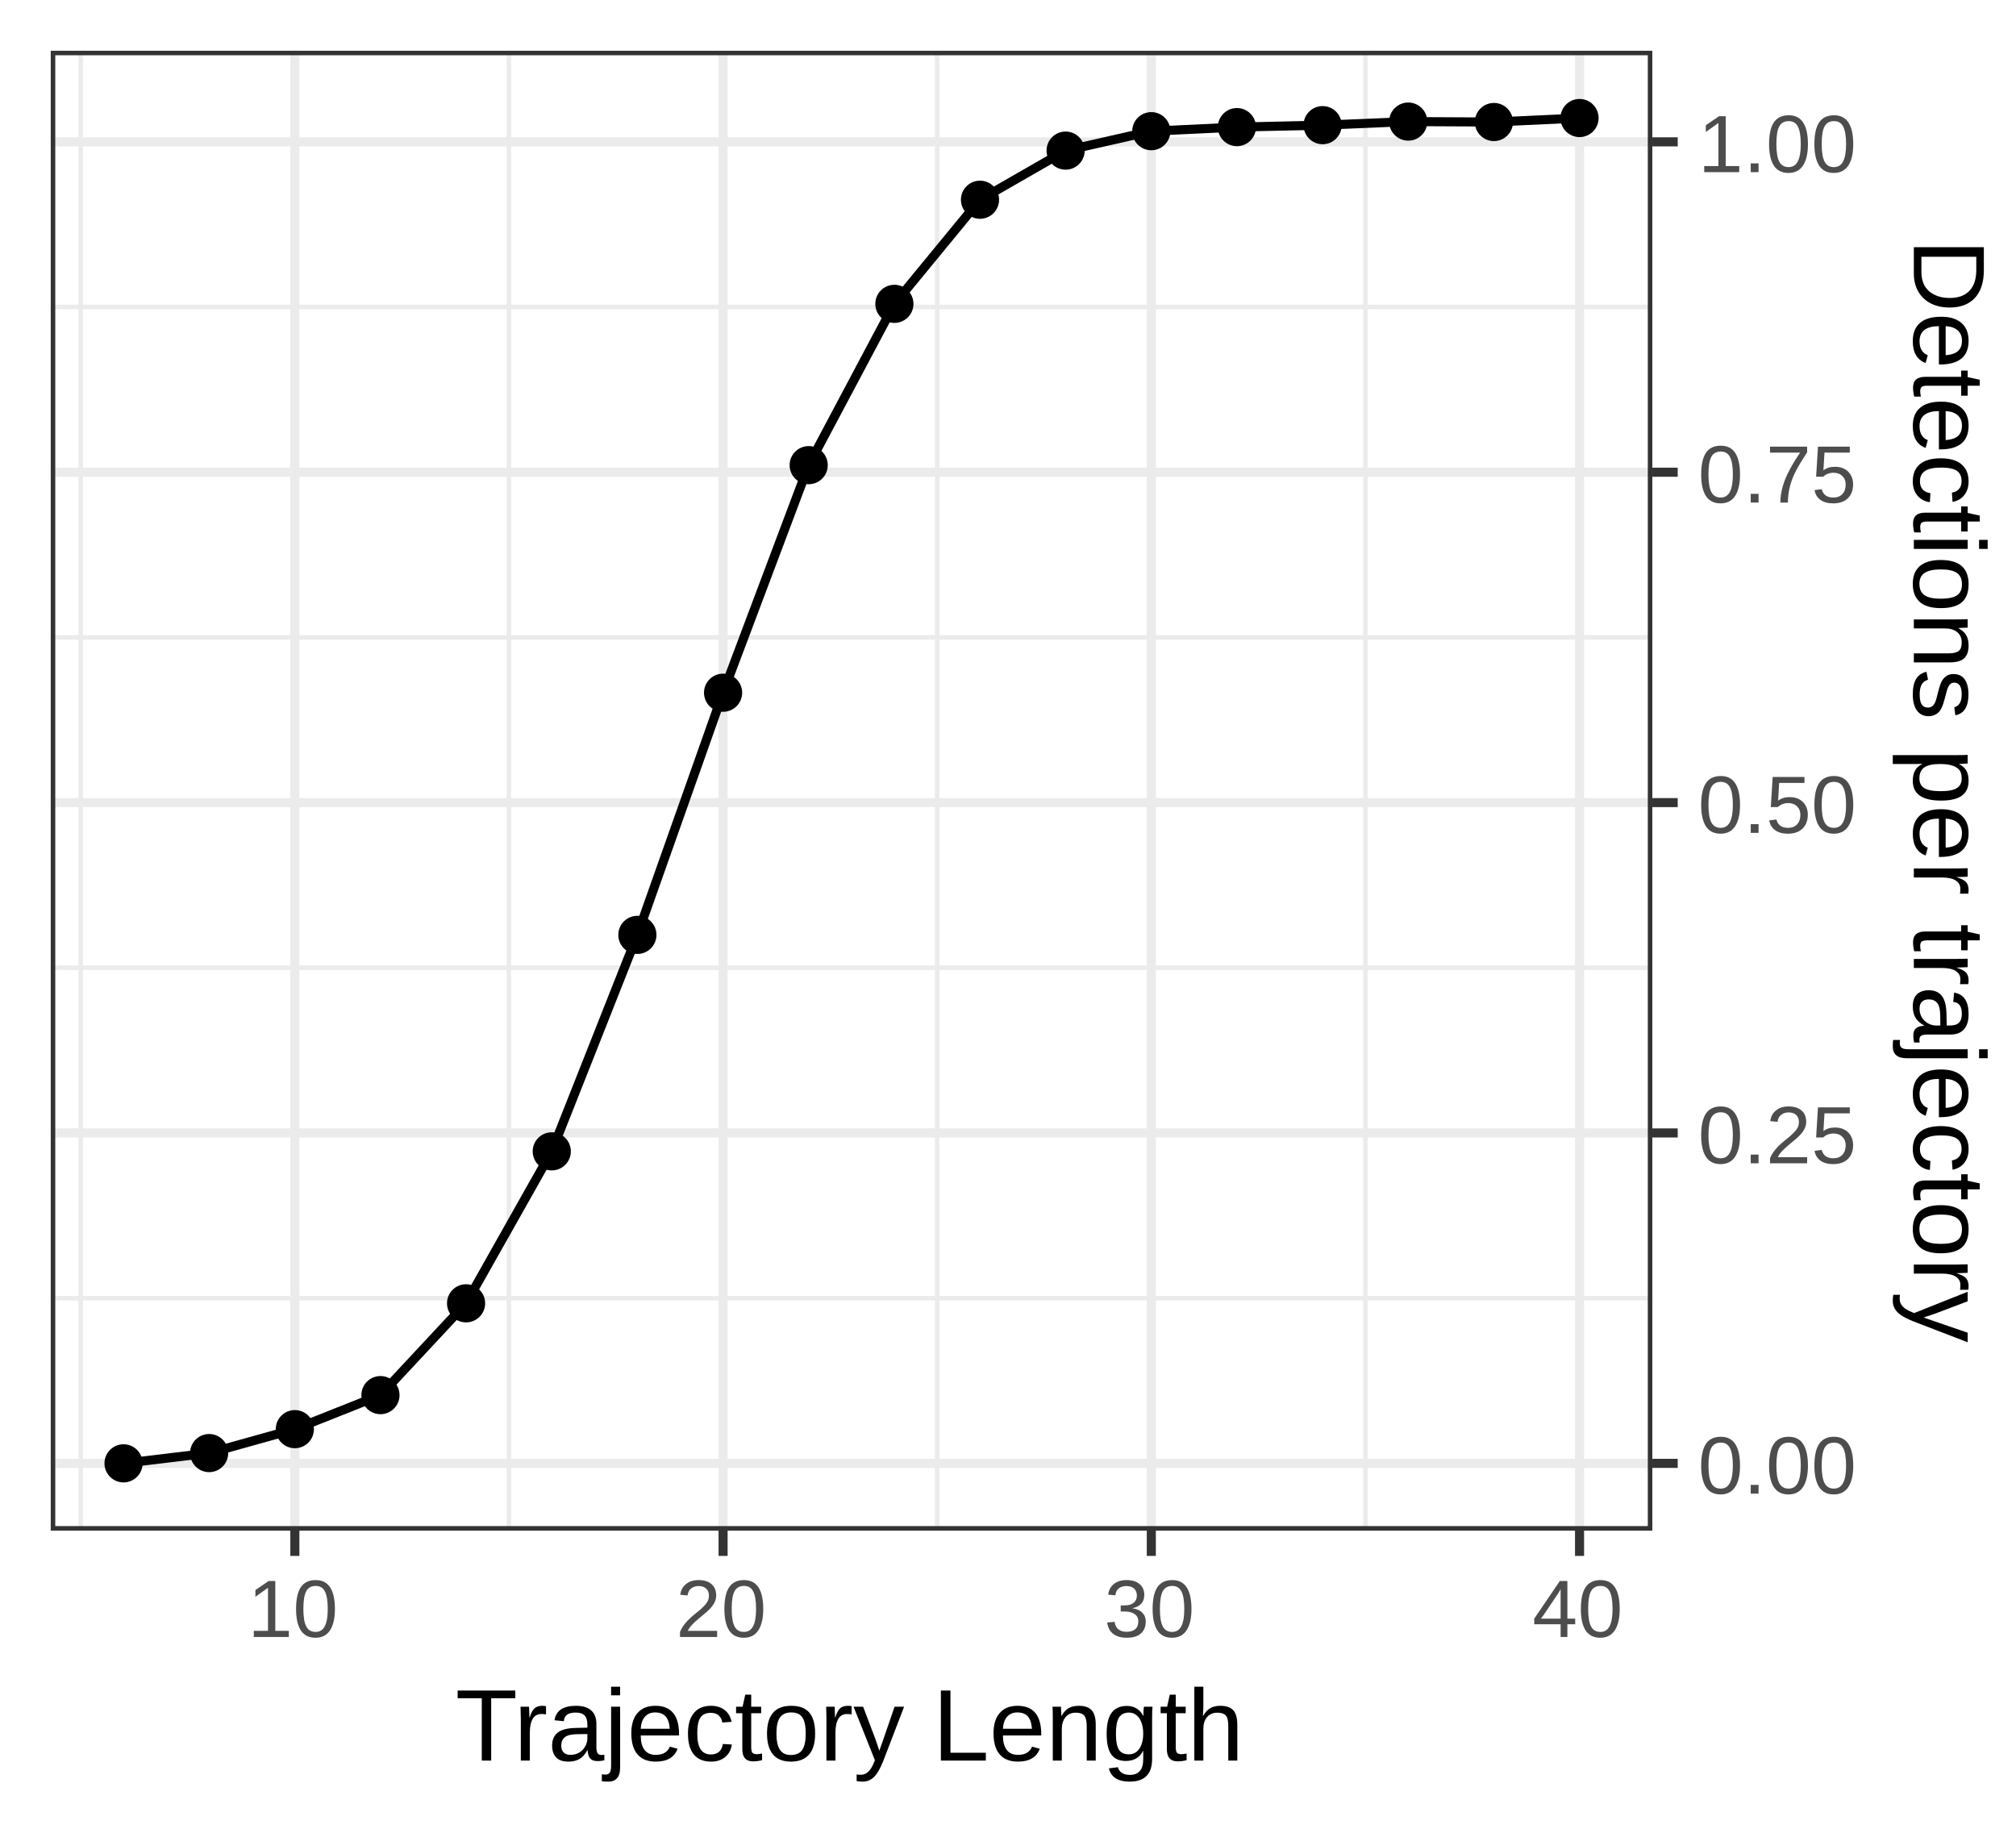
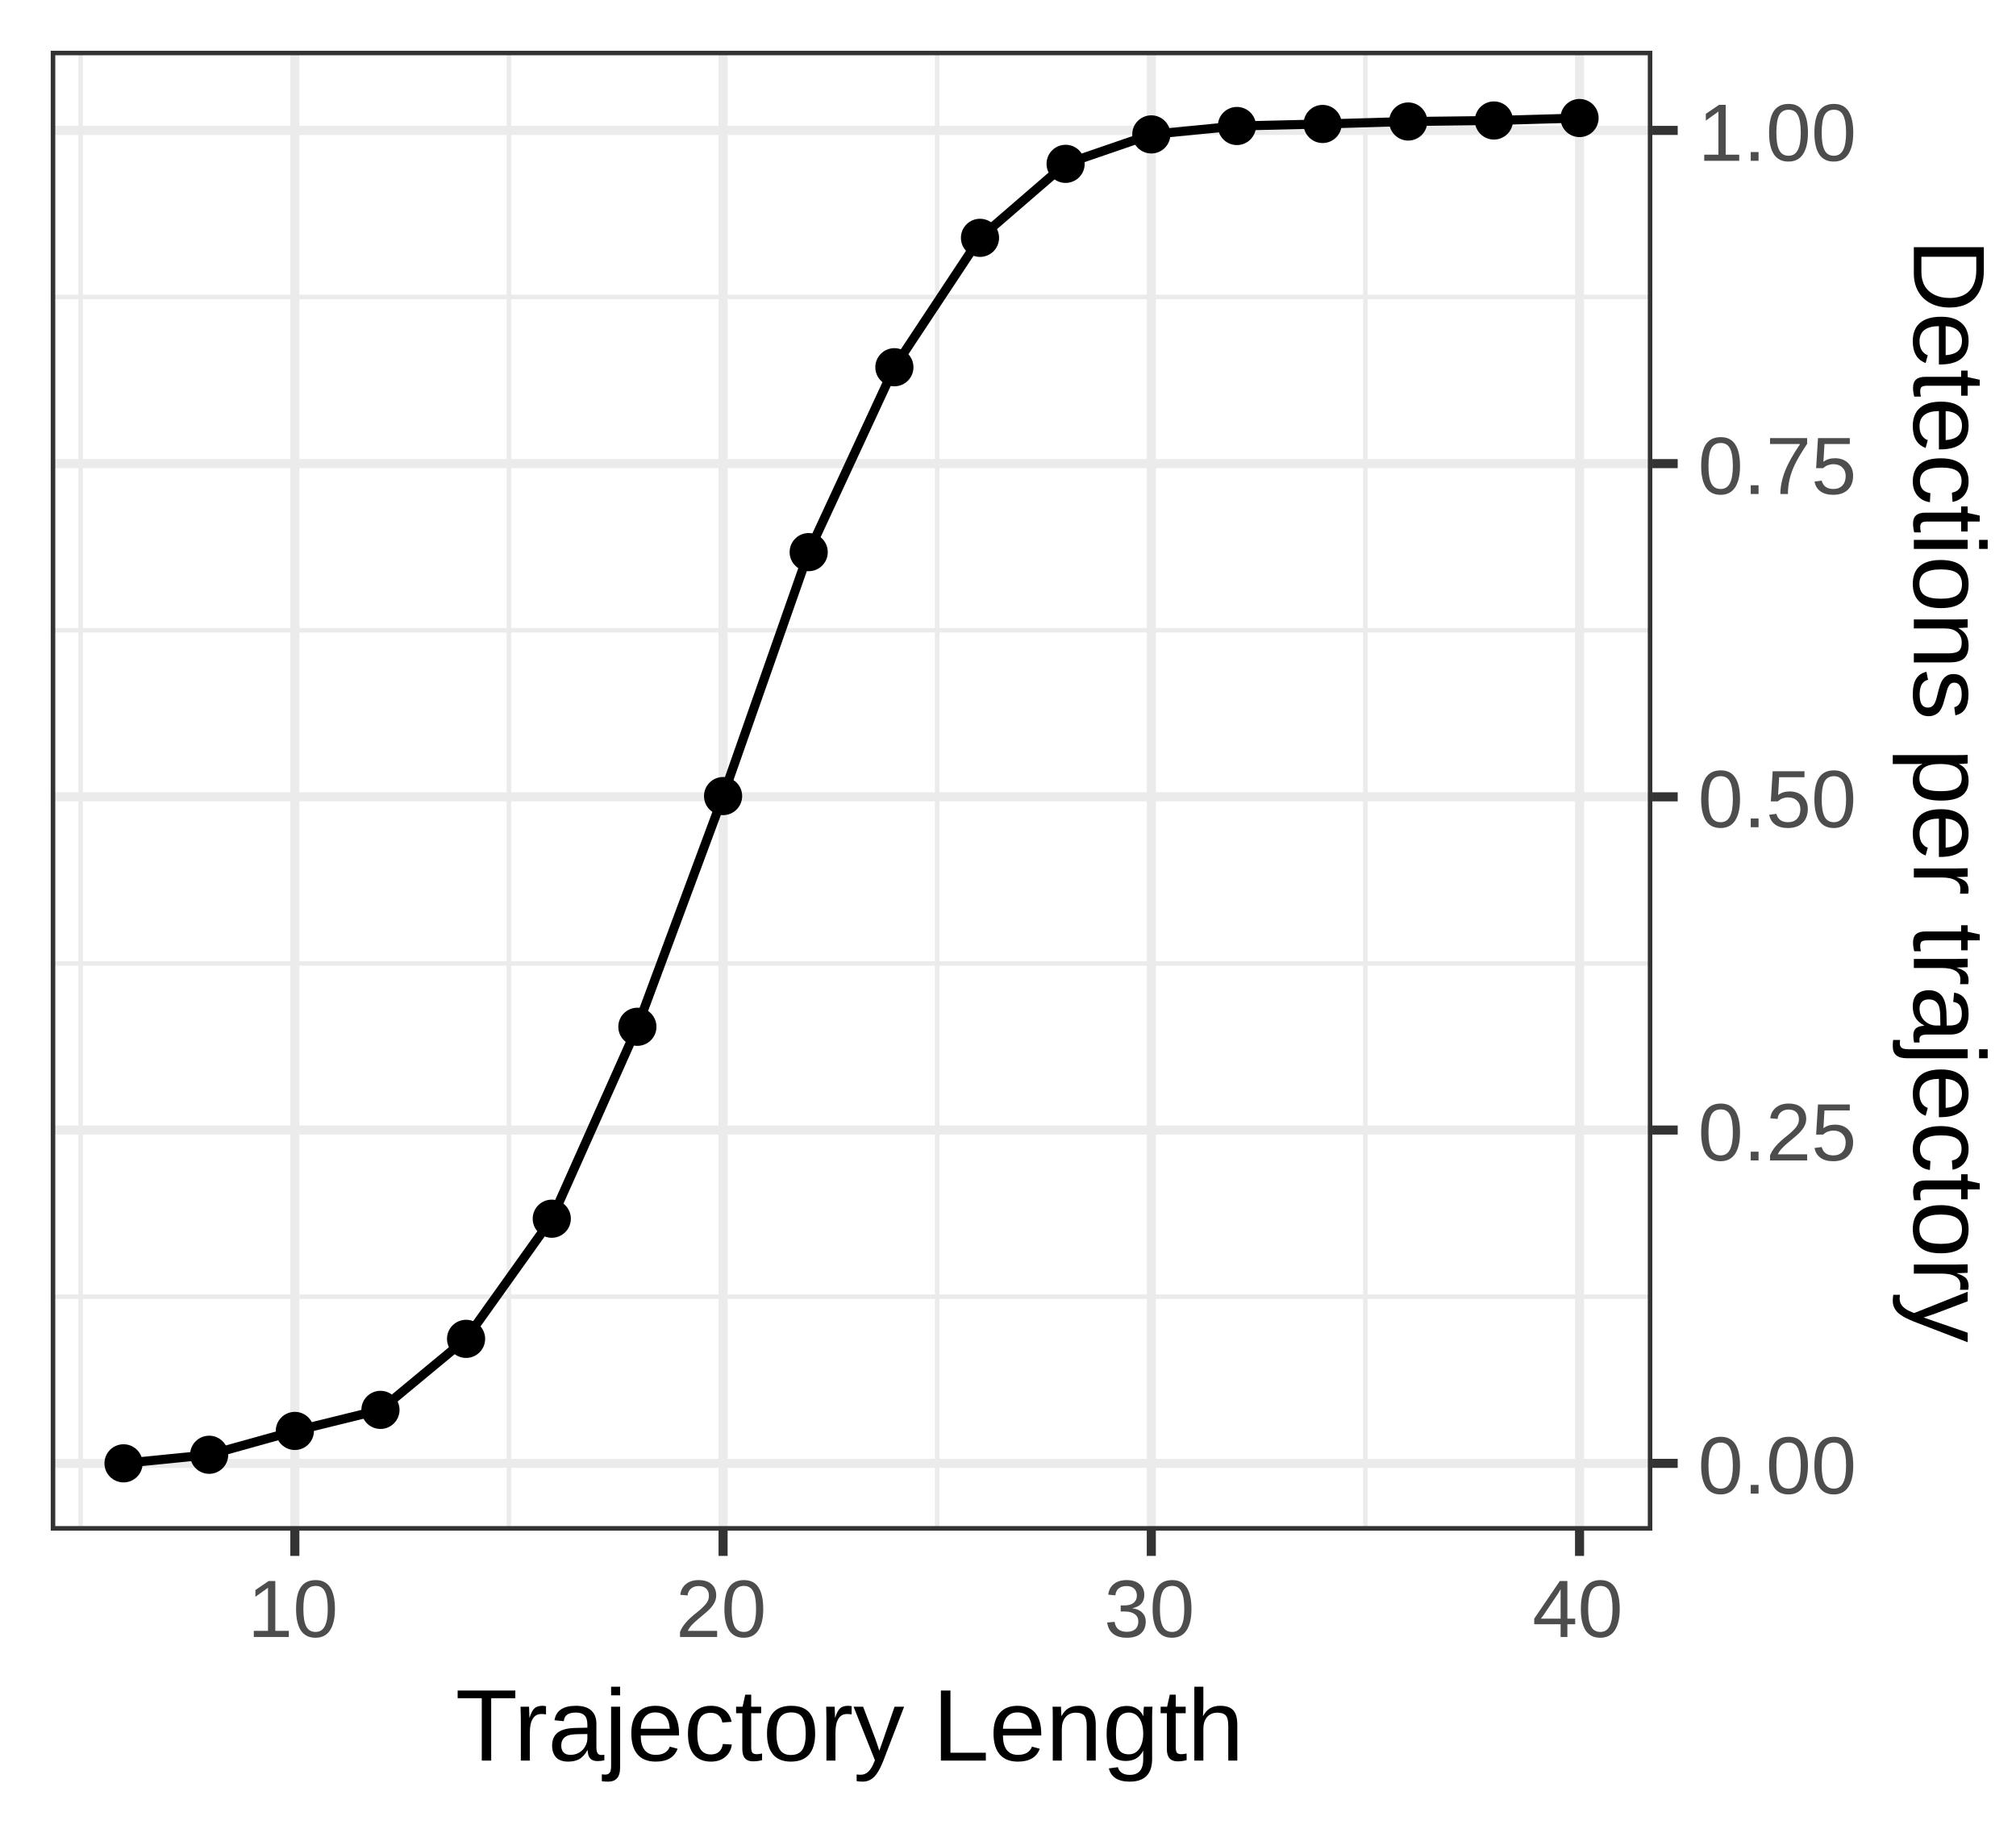
<svg xmlns="http://www.w3.org/2000/svg" viewBox="0 0 237.60 216.00">
  <defs>
    <style type="text/css">
    line, polyline, path, rect, circle {
      fill: none;
      stroke: #000000;
      stroke-linecap: round;
      stroke-linejoin: round;
      stroke-miterlimit: 10.00;
    }
  </style>
  </defs>
  <rect width="100%" height="100%" style="stroke: none; fill: #FFFFFF;" />
  <rect x="0.00" y="0.00" width="237.60" height="216.00" style="stroke-width: 1.07; stroke: #FFFFFF; fill: #FFFFFF;" />
  <defs>
    <clipPath id="cpNS45Nzc1OHwxOTQuNzR8MTgwLjM4NHw1Ljk3NzU4">
      <rect x="5.98" y="5.98" width="188.76" height="174.41" />
    </clipPath>
  </defs>
  <rect x="5.98" y="5.98" width="188.76" height="174.41" style="stroke-width: 1.07; stroke: none; fill: #FFFFFF;" clip-path="url(#cpNS45Nzc1OHwxOTQuNzR8MTgwLjM4NHw1Ljk3NzU4)" />
-   <polyline points="5.98,152.99 194.74,152.99 " style="stroke-width: 0.53; stroke: #EBEBEB; stroke-linecap: butt;" clip-path="url(#cpNS45Nzc1OHwxOTQuNzR8MTgwLjM4NHw1Ljk3NzU4)" />
-   <polyline points="5.98,114.05 194.74,114.05 " style="stroke-width: 0.53; stroke: #EBEBEB; stroke-linecap: butt;" clip-path="url(#cpNS45Nzc1OHwxOTQuNzR8MTgwLjM4NHw1Ljk3NzU4)" />
-   <polyline points="5.98,75.12 194.74,75.12 " style="stroke-width: 0.53; stroke: #EBEBEB; stroke-linecap: butt;" clip-path="url(#cpNS45Nzc1OHwxOTQuNzR8MTgwLjM4NHw1Ljk3NzU4)" />
-   <polyline points="5.98,36.18 194.74,36.18 " style="stroke-width: 0.53; stroke: #EBEBEB; stroke-linecap: butt;" clip-path="url(#cpNS45Nzc1OHwxOTQuNzR8MTgwLjM4NHw1Ljk3NzU4)" />
+   <polyline points="5.98,152.82 194.74,152.82 " style="stroke-width: 0.53; stroke: #EBEBEB; stroke-linecap: butt;" clip-path="url(#cpNS45Nzc1OHwxOTQuNzR8MTgwLjM4NHw1Ljk3NzU4)" />
+   <polyline points="5.98,113.55 194.74,113.55 " style="stroke-width: 0.53; stroke: #EBEBEB; stroke-linecap: butt;" clip-path="url(#cpNS45Nzc1OHwxOTQuNzR8MTgwLjM4NHw1Ljk3NzU4)" />
+   <polyline points="5.98,74.28 194.74,74.28 " style="stroke-width: 0.53; stroke: #EBEBEB; stroke-linecap: butt;" clip-path="url(#cpNS45Nzc1OHwxOTQuNzR8MTgwLjM4NHw1Ljk3NzU4)" />
+   <polyline points="5.98,35.00 194.74,35.00 " style="stroke-width: 0.53; stroke: #EBEBEB; stroke-linecap: butt;" clip-path="url(#cpNS45Nzc1OHwxOTQuNzR8MTgwLjM4NHw1Ljk3NzU4)" />
  <polyline points="9.51,180.38 9.51,5.98 " style="stroke-width: 0.53; stroke: #EBEBEB; stroke-linecap: butt;" clip-path="url(#cpNS45Nzc1OHwxOTQuNzR8MTgwLjM4NHw1Ljk3NzU4)" />
  <polyline points="59.98,180.38 59.98,5.98 " style="stroke-width: 0.53; stroke: #EBEBEB; stroke-linecap: butt;" clip-path="url(#cpNS45Nzc1OHwxOTQuNzR8MTgwLjM4NHw1Ljk3NzU4)" />
  <polyline points="110.45,180.38 110.45,5.98 " style="stroke-width: 0.53; stroke: #EBEBEB; stroke-linecap: butt;" clip-path="url(#cpNS45Nzc1OHwxOTQuNzR8MTgwLjM4NHw1Ljk3NzU4)" />
  <polyline points="160.92,180.38 160.92,5.98 " style="stroke-width: 0.53; stroke: #EBEBEB; stroke-linecap: butt;" clip-path="url(#cpNS45Nzc1OHwxOTQuNzR8MTgwLjM4NHw1Ljk3NzU4)" />
  <polyline points="5.98,172.46 194.74,172.46 " style="stroke-width: 1.07; stroke: #EBEBEB; stroke-linecap: butt;" clip-path="url(#cpNS45Nzc1OHwxOTQuNzR8MTgwLjM4NHw1Ljk3NzU4)" />
-   <polyline points="5.98,133.52 194.74,133.52 " style="stroke-width: 1.07; stroke: #EBEBEB; stroke-linecap: butt;" clip-path="url(#cpNS45Nzc1OHwxOTQuNzR8MTgwLjM4NHw1Ljk3NzU4)" />
-   <polyline points="5.98,94.59 194.74,94.59 " style="stroke-width: 1.07; stroke: #EBEBEB; stroke-linecap: butt;" clip-path="url(#cpNS45Nzc1OHwxOTQuNzR8MTgwLjM4NHw1Ljk3NzU4)" />
-   <polyline points="5.98,55.65 194.74,55.65 " style="stroke-width: 1.07; stroke: #EBEBEB; stroke-linecap: butt;" clip-path="url(#cpNS45Nzc1OHwxOTQuNzR8MTgwLjM4NHw1Ljk3NzU4)" />
-   <polyline points="5.98,16.72 194.74,16.72 " style="stroke-width: 1.07; stroke: #EBEBEB; stroke-linecap: butt;" clip-path="url(#cpNS45Nzc1OHwxOTQuNzR8MTgwLjM4NHw1Ljk3NzU4)" />
+   <polyline points="5.98,133.18 194.74,133.18 " style="stroke-width: 1.07; stroke: #EBEBEB; stroke-linecap: butt;" clip-path="url(#cpNS45Nzc1OHwxOTQuNzR8MTgwLjM4NHw1Ljk3NzU4)" />
+   <polyline points="5.98,93.91 194.74,93.91 " style="stroke-width: 1.07; stroke: #EBEBEB; stroke-linecap: butt;" clip-path="url(#cpNS45Nzc1OHwxOTQuNzR8MTgwLjM4NHw1Ljk3NzU4)" />
+   <polyline points="5.98,54.64 194.74,54.64 " style="stroke-width: 1.07; stroke: #EBEBEB; stroke-linecap: butt;" clip-path="url(#cpNS45Nzc1OHwxOTQuNzR8MTgwLjM4NHw1Ljk3NzU4)" />
+   <polyline points="5.98,15.37 194.74,15.37 " style="stroke-width: 1.07; stroke: #EBEBEB; stroke-linecap: butt;" clip-path="url(#cpNS45Nzc1OHwxOTQuNzR8MTgwLjM4NHw1Ljk3NzU4)" />
  <polyline points="34.75,180.38 34.75,5.98 " style="stroke-width: 1.07; stroke: #EBEBEB; stroke-linecap: butt;" clip-path="url(#cpNS45Nzc1OHwxOTQuNzR8MTgwLjM4NHw1Ljk3NzU4)" />
  <polyline points="85.22,180.38 85.22,5.98 " style="stroke-width: 1.07; stroke: #EBEBEB; stroke-linecap: butt;" clip-path="url(#cpNS45Nzc1OHwxOTQuNzR8MTgwLjM4NHw1Ljk3NzU4)" />
  <polyline points="135.69,180.38 135.69,5.98 " style="stroke-width: 1.07; stroke: #EBEBEB; stroke-linecap: butt;" clip-path="url(#cpNS45Nzc1OHwxOTQuNzR8MTgwLjM4NHw1Ljk3NzU4)" />
  <polyline points="186.16,180.38 186.16,5.98 " style="stroke-width: 1.07; stroke: #EBEBEB; stroke-linecap: butt;" clip-path="url(#cpNS45Nzc1OHwxOTQuNzR8MTgwLjM4NHw1Ljk3NzU4)" />
  <circle cx="14.56" cy="172.46" r="1.42pt" style="stroke-width: 0.71; fill: #000000;" clip-path="url(#cpNS45Nzc1OHwxOTQuNzR8MTgwLjM4NHw1Ljk3NzU4)" />
-   <circle cx="24.65" cy="171.25" r="1.42pt" style="stroke-width: 0.71; fill: #000000;" clip-path="url(#cpNS45Nzc1OHwxOTQuNzR8MTgwLjM4NHw1Ljk3NzU4)" />
-   <circle cx="34.75" cy="168.43" r="1.42pt" style="stroke-width: 0.71; fill: #000000;" clip-path="url(#cpNS45Nzc1OHwxOTQuNzR8MTgwLjM4NHw1Ljk3NzU4)" />
-   <circle cx="44.84" cy="164.42" r="1.42pt" style="stroke-width: 0.71; fill: #000000;" clip-path="url(#cpNS45Nzc1OHwxOTQuNzR8MTgwLjM4NHw1Ljk3NzU4)" />
-   <circle cx="54.93" cy="153.60" r="1.42pt" style="stroke-width: 0.71; fill: #000000;" clip-path="url(#cpNS45Nzc1OHwxOTQuNzR8MTgwLjM4NHw1Ljk3NzU4)" />
-   <circle cx="65.03" cy="135.69" r="1.42pt" style="stroke-width: 0.71; fill: #000000;" clip-path="url(#cpNS45Nzc1OHwxOTQuNzR8MTgwLjM4NHw1Ljk3NzU4)" />
-   <circle cx="75.12" cy="110.18" r="1.42pt" style="stroke-width: 0.71; fill: #000000;" clip-path="url(#cpNS45Nzc1OHwxOTQuNzR8MTgwLjM4NHw1Ljk3NzU4)" />
-   <circle cx="85.22" cy="81.64" r="1.42pt" style="stroke-width: 0.71; fill: #000000;" clip-path="url(#cpNS45Nzc1OHwxOTQuNzR8MTgwLjM4NHw1Ljk3NzU4)" />
-   <circle cx="95.31" cy="54.82" r="1.42pt" style="stroke-width: 0.71; fill: #000000;" clip-path="url(#cpNS45Nzc1OHwxOTQuNzR8MTgwLjM4NHw1Ljk3NzU4)" />
-   <circle cx="105.41" cy="35.81" r="1.42pt" style="stroke-width: 0.71; fill: #000000;" clip-path="url(#cpNS45Nzc1OHwxOTQuNzR8MTgwLjM4NHw1Ljk3NzU4)" />
-   <circle cx="115.50" cy="23.54" r="1.42pt" style="stroke-width: 0.71; fill: #000000;" clip-path="url(#cpNS45Nzc1OHwxOTQuNzR8MTgwLjM4NHw1Ljk3NzU4)" />
-   <circle cx="125.59" cy="17.75" r="1.42pt" style="stroke-width: 0.71; fill: #000000;" clip-path="url(#cpNS45Nzc1OHwxOTQuNzR8MTgwLjM4NHw1Ljk3NzU4)" />
-   <circle cx="135.69" cy="15.46" r="1.42pt" style="stroke-width: 0.71; fill: #000000;" clip-path="url(#cpNS45Nzc1OHwxOTQuNzR8MTgwLjM4NHw1Ljk3NzU4)" />
-   <circle cx="145.78" cy="14.98" r="1.42pt" style="stroke-width: 0.71; fill: #000000;" clip-path="url(#cpNS45Nzc1OHwxOTQuNzR8MTgwLjM4NHw1Ljk3NzU4)" />
-   <circle cx="155.88" cy="14.75" r="1.42pt" style="stroke-width: 0.71; fill: #000000;" clip-path="url(#cpNS45Nzc1OHwxOTQuNzR8MTgwLjM4NHw1Ljk3NzU4)" />
-   <circle cx="165.97" cy="14.33" r="1.42pt" style="stroke-width: 0.71; fill: #000000;" clip-path="url(#cpNS45Nzc1OHwxOTQuNzR8MTgwLjM4NHw1Ljk3NzU4)" />
-   <circle cx="176.07" cy="14.38" r="1.42pt" style="stroke-width: 0.71; fill: #000000;" clip-path="url(#cpNS45Nzc1OHwxOTQuNzR8MTgwLjM4NHw1Ljk3NzU4)" />
+   <circle cx="24.65" cy="171.45" r="1.42pt" style="stroke-width: 0.71; fill: #000000;" clip-path="url(#cpNS45Nzc1OHwxOTQuNzR8MTgwLjM4NHw1Ljk3NzU4)" />
+   <circle cx="34.75" cy="168.64" r="1.42pt" style="stroke-width: 0.71; fill: #000000;" clip-path="url(#cpNS45Nzc1OHwxOTQuNzR8MTgwLjM4NHw1Ljk3NzU4)" />
+   <circle cx="44.84" cy="166.16" r="1.42pt" style="stroke-width: 0.71; fill: #000000;" clip-path="url(#cpNS45Nzc1OHwxOTQuNzR8MTgwLjM4NHw1Ljk3NzU4)" />
+   <circle cx="54.93" cy="157.79" r="1.42pt" style="stroke-width: 0.71; fill: #000000;" clip-path="url(#cpNS45Nzc1OHwxOTQuNzR8MTgwLjM4NHw1Ljk3NzU4)" />
+   <circle cx="65.03" cy="143.63" r="1.42pt" style="stroke-width: 0.71; fill: #000000;" clip-path="url(#cpNS45Nzc1OHwxOTQuNzR8MTgwLjM4NHw1Ljk3NzU4)" />
+   <circle cx="75.12" cy="121.01" r="1.42pt" style="stroke-width: 0.71; fill: #000000;" clip-path="url(#cpNS45Nzc1OHwxOTQuNzR8MTgwLjM4NHw1Ljk3NzU4)" />
+   <circle cx="85.22" cy="93.82" r="1.42pt" style="stroke-width: 0.71; fill: #000000;" clip-path="url(#cpNS45Nzc1OHwxOTQuNzR8MTgwLjM4NHw1Ljk3NzU4)" />
+   <circle cx="95.31" cy="65.07" r="1.42pt" style="stroke-width: 0.71; fill: #000000;" clip-path="url(#cpNS45Nzc1OHwxOTQuNzR8MTgwLjM4NHw1Ljk3NzU4)" />
+   <circle cx="105.41" cy="43.28" r="1.42pt" style="stroke-width: 0.71; fill: #000000;" clip-path="url(#cpNS45Nzc1OHwxOTQuNzR8MTgwLjM4NHw1Ljk3NzU4)" />
+   <circle cx="115.50" cy="28.03" r="1.42pt" style="stroke-width: 0.71; fill: #000000;" clip-path="url(#cpNS45Nzc1OHwxOTQuNzR8MTgwLjM4NHw1Ljk3NzU4)" />
+   <circle cx="125.59" cy="19.31" r="1.42pt" style="stroke-width: 0.71; fill: #000000;" clip-path="url(#cpNS45Nzc1OHwxOTQuNzR8MTgwLjM4NHw1Ljk3NzU4)" />
+   <circle cx="135.69" cy="15.84" r="1.42pt" style="stroke-width: 0.71; fill: #000000;" clip-path="url(#cpNS45Nzc1OHwxOTQuNzR8MTgwLjM4NHw1Ljk3NzU4)" />
+   <circle cx="145.78" cy="14.85" r="1.42pt" style="stroke-width: 0.71; fill: #000000;" clip-path="url(#cpNS45Nzc1OHwxOTQuNzR8MTgwLjM4NHw1Ljk3NzU4)" />
+   <circle cx="155.88" cy="14.61" r="1.42pt" style="stroke-width: 0.71; fill: #000000;" clip-path="url(#cpNS45Nzc1OHwxOTQuNzR8MTgwLjM4NHw1Ljk3NzU4)" />
+   <circle cx="165.97" cy="14.32" r="1.42pt" style="stroke-width: 0.71; fill: #000000;" clip-path="url(#cpNS45Nzc1OHwxOTQuNzR8MTgwLjM4NHw1Ljk3NzU4)" />
+   <circle cx="176.07" cy="14.20" r="1.42pt" style="stroke-width: 0.71; fill: #000000;" clip-path="url(#cpNS45Nzc1OHwxOTQuNzR8MTgwLjM4NHw1Ljk3NzU4)" />
  <circle cx="186.16" cy="13.91" r="1.42pt" style="stroke-width: 0.71; fill: #000000;" clip-path="url(#cpNS45Nzc1OHwxOTQuNzR8MTgwLjM4NHw1Ljk3NzU4)" />
-   <polyline points="14.56,172.46 24.65,171.25 34.75,168.43 44.84,164.42 54.93,153.60 65.03,135.69 75.12,110.18 85.22,81.64 95.31,54.82 105.41,35.81 115.50,23.54 125.59,17.75 135.69,15.46 145.78,14.98 155.88,14.75 165.97,14.33 176.07,14.38 186.16,13.91 " style="stroke-width: 1.07; stroke-linecap: butt;" clip-path="url(#cpNS45Nzc1OHwxOTQuNzR8MTgwLjM4NHw1Ljk3NzU4)" />
+   <polyline points="14.56,172.46 24.65,171.45 34.75,168.64 44.84,166.16 54.93,157.79 65.03,143.63 75.12,121.01 85.22,93.82 95.31,65.07 105.41,43.28 115.50,28.03 125.59,19.31 135.69,15.84 145.78,14.85 155.88,14.61 165.97,14.32 176.07,14.20 186.16,13.91 " style="stroke-width: 1.07; stroke-linecap: butt;" clip-path="url(#cpNS45Nzc1OHwxOTQuNzR8MTgwLjM4NHw1Ljk3NzU4)" />
  <rect x="5.98" y="5.98" width="188.76" height="174.41" style="stroke-width: 1.07; stroke: #333333;" clip-path="url(#cpNS45Nzc1OHwxOTQuNzR8MTgwLjM4NHw1Ljk3NzU4)" />
  <defs>
    <clipPath id="cpMHwyMzcuNnwyMTZ8MA==">
      <rect x="0.00" y="0.00" width="237.60" height="216.00" />
    </clipPath>
  </defs>
  <polyline points="194.74,172.46 197.73,172.46 " style="stroke-width: 1.07; stroke: #333333; stroke-linecap: butt;" clip-path="url(#cpMHwyMzcuNnwyMTZ8MA==)" />
-   <polyline points="194.74,133.52 197.73,133.52 " style="stroke-width: 1.07; stroke: #333333; stroke-linecap: butt;" clip-path="url(#cpMHwyMzcuNnwyMTZ8MA==)" />
-   <polyline points="194.74,94.59 197.73,94.59 " style="stroke-width: 1.07; stroke: #333333; stroke-linecap: butt;" clip-path="url(#cpMHwyMzcuNnwyMTZ8MA==)" />
-   <polyline points="194.74,55.65 197.73,55.65 " style="stroke-width: 1.07; stroke: #333333; stroke-linecap: butt;" clip-path="url(#cpMHwyMzcuNnwyMTZ8MA==)" />
-   <polyline points="194.74,16.72 197.73,16.72 " style="stroke-width: 1.07; stroke: #333333; stroke-linecap: butt;" clip-path="url(#cpMHwyMzcuNnwyMTZ8MA==)" />
+   <polyline points="194.74,133.18 197.73,133.18 " style="stroke-width: 1.07; stroke: #333333; stroke-linecap: butt;" clip-path="url(#cpMHwyMzcuNnwyMTZ8MA==)" />
+   <polyline points="194.74,93.91 197.73,93.91 " style="stroke-width: 1.07; stroke: #333333; stroke-linecap: butt;" clip-path="url(#cpMHwyMzcuNnwyMTZ8MA==)" />
+   <polyline points="194.74,54.64 197.73,54.64 " style="stroke-width: 1.07; stroke: #333333; stroke-linecap: butt;" clip-path="url(#cpMHwyMzcuNnwyMTZ8MA==)" />
+   <polyline points="194.74,15.37 197.73,15.37 " style="stroke-width: 1.07; stroke: #333333; stroke-linecap: butt;" clip-path="url(#cpMHwyMzcuNnwyMTZ8MA==)" />
  <g clip-path="url(#cpMHwyMzcuNnwyMTZ8MA==)">
    <text x="200.12" y="176.03" style="font-size: 9.60px; fill: #4D4D4D; font-family: Arial;" textLength="19.46px" lengthAdjust="spacingAndGlyphs">0.00</text>
  </g>
  <g clip-path="url(#cpMHwyMzcuNnwyMTZ8MA==)">
-     <text x="200.12" y="137.10" style="font-size: 9.60px; fill: #4D4D4D; font-family: Arial;" textLength="19.46px" lengthAdjust="spacingAndGlyphs">0.25</text>
+     <text x="200.12" y="136.76" style="font-size: 9.60px; fill: #4D4D4D; font-family: Arial;" textLength="19.46px" lengthAdjust="spacingAndGlyphs">0.25</text>
  </g>
  <g clip-path="url(#cpMHwyMzcuNnwyMTZ8MA==)">
-     <text x="200.12" y="98.16" style="font-size: 9.60px; fill: #4D4D4D; font-family: Arial;" textLength="19.46px" lengthAdjust="spacingAndGlyphs">0.50</text>
+     <text x="200.12" y="97.49" style="font-size: 9.60px; fill: #4D4D4D; font-family: Arial;" textLength="19.46px" lengthAdjust="spacingAndGlyphs">0.50</text>
  </g>
  <g clip-path="url(#cpMHwyMzcuNnwyMTZ8MA==)">
-     <text x="200.12" y="59.23" style="font-size: 9.60px; fill: #4D4D4D; font-family: Arial;" textLength="19.46px" lengthAdjust="spacingAndGlyphs">0.75</text>
+     <text x="200.12" y="58.22" style="font-size: 9.60px; fill: #4D4D4D; font-family: Arial;" textLength="19.46px" lengthAdjust="spacingAndGlyphs">0.75</text>
  </g>
  <g clip-path="url(#cpMHwyMzcuNnwyMTZ8MA==)">
-     <text x="200.12" y="20.29" style="font-size: 9.60px; fill: #4D4D4D; font-family: Arial;" textLength="19.46px" lengthAdjust="spacingAndGlyphs">1.00</text>
+     <text x="200.12" y="18.95" style="font-size: 9.60px; fill: #4D4D4D; font-family: Arial;" textLength="19.46px" lengthAdjust="spacingAndGlyphs">1.00</text>
  </g>
  <polyline points="34.75,183.37 34.75,180.38 " style="stroke-width: 1.07; stroke: #333333; stroke-linecap: butt;" clip-path="url(#cpMHwyMzcuNnwyMTZ8MA==)" />
  <polyline points="85.22,183.37 85.22,180.38 " style="stroke-width: 1.07; stroke: #333333; stroke-linecap: butt;" clip-path="url(#cpMHwyMzcuNnwyMTZ8MA==)" />
  <polyline points="135.69,183.37 135.69,180.38 " style="stroke-width: 1.07; stroke: #333333; stroke-linecap: butt;" clip-path="url(#cpMHwyMzcuNnwyMTZ8MA==)" />
  <polyline points="186.16,183.37 186.16,180.38 " style="stroke-width: 1.07; stroke: #333333; stroke-linecap: butt;" clip-path="url(#cpMHwyMzcuNnwyMTZ8MA==)" />
  <g clip-path="url(#cpMHwyMzcuNnwyMTZ8MA==)">
    <text x="29.18" y="192.92" style="font-size: 9.60px; fill: #4D4D4D; font-family: Arial;" textLength="11.12px" lengthAdjust="spacingAndGlyphs">10</text>
  </g>
  <g clip-path="url(#cpMHwyMzcuNnwyMTZ8MA==)">
    <text x="79.66" y="192.92" style="font-size: 9.60px; fill: #4D4D4D; font-family: Arial;" textLength="11.12px" lengthAdjust="spacingAndGlyphs">20</text>
  </g>
  <g clip-path="url(#cpMHwyMzcuNnwyMTZ8MA==)">
    <text x="130.13" y="192.92" style="font-size: 9.60px; fill: #4D4D4D; font-family: Arial;" textLength="11.12px" lengthAdjust="spacingAndGlyphs">30</text>
  </g>
  <g clip-path="url(#cpMHwyMzcuNnwyMTZ8MA==)">
    <text x="180.60" y="192.92" style="font-size: 9.60px; fill: #4D4D4D; font-family: Arial;" textLength="11.12px" lengthAdjust="spacingAndGlyphs">40</text>
  </g>
  <g clip-path="url(#cpMHwyMzcuNnwyMTZ8MA==)">
    <text x="53.67" y="207.49" style="font-size: 12.00px; font-family: Arial;" textLength="93.38px" lengthAdjust="spacingAndGlyphs">Trajectory Length</text>
  </g>
  <g clip-path="url(#cpMHwyMzcuNnwyMTZ8MA==)">
    <text transform="translate(225.56,28.15) rotate(-270)" style="font-size: 12.00px; font-family: Arial;" textLength="130.05px" lengthAdjust="spacingAndGlyphs">Detections per trajectory</text>
  </g>
</svg>
